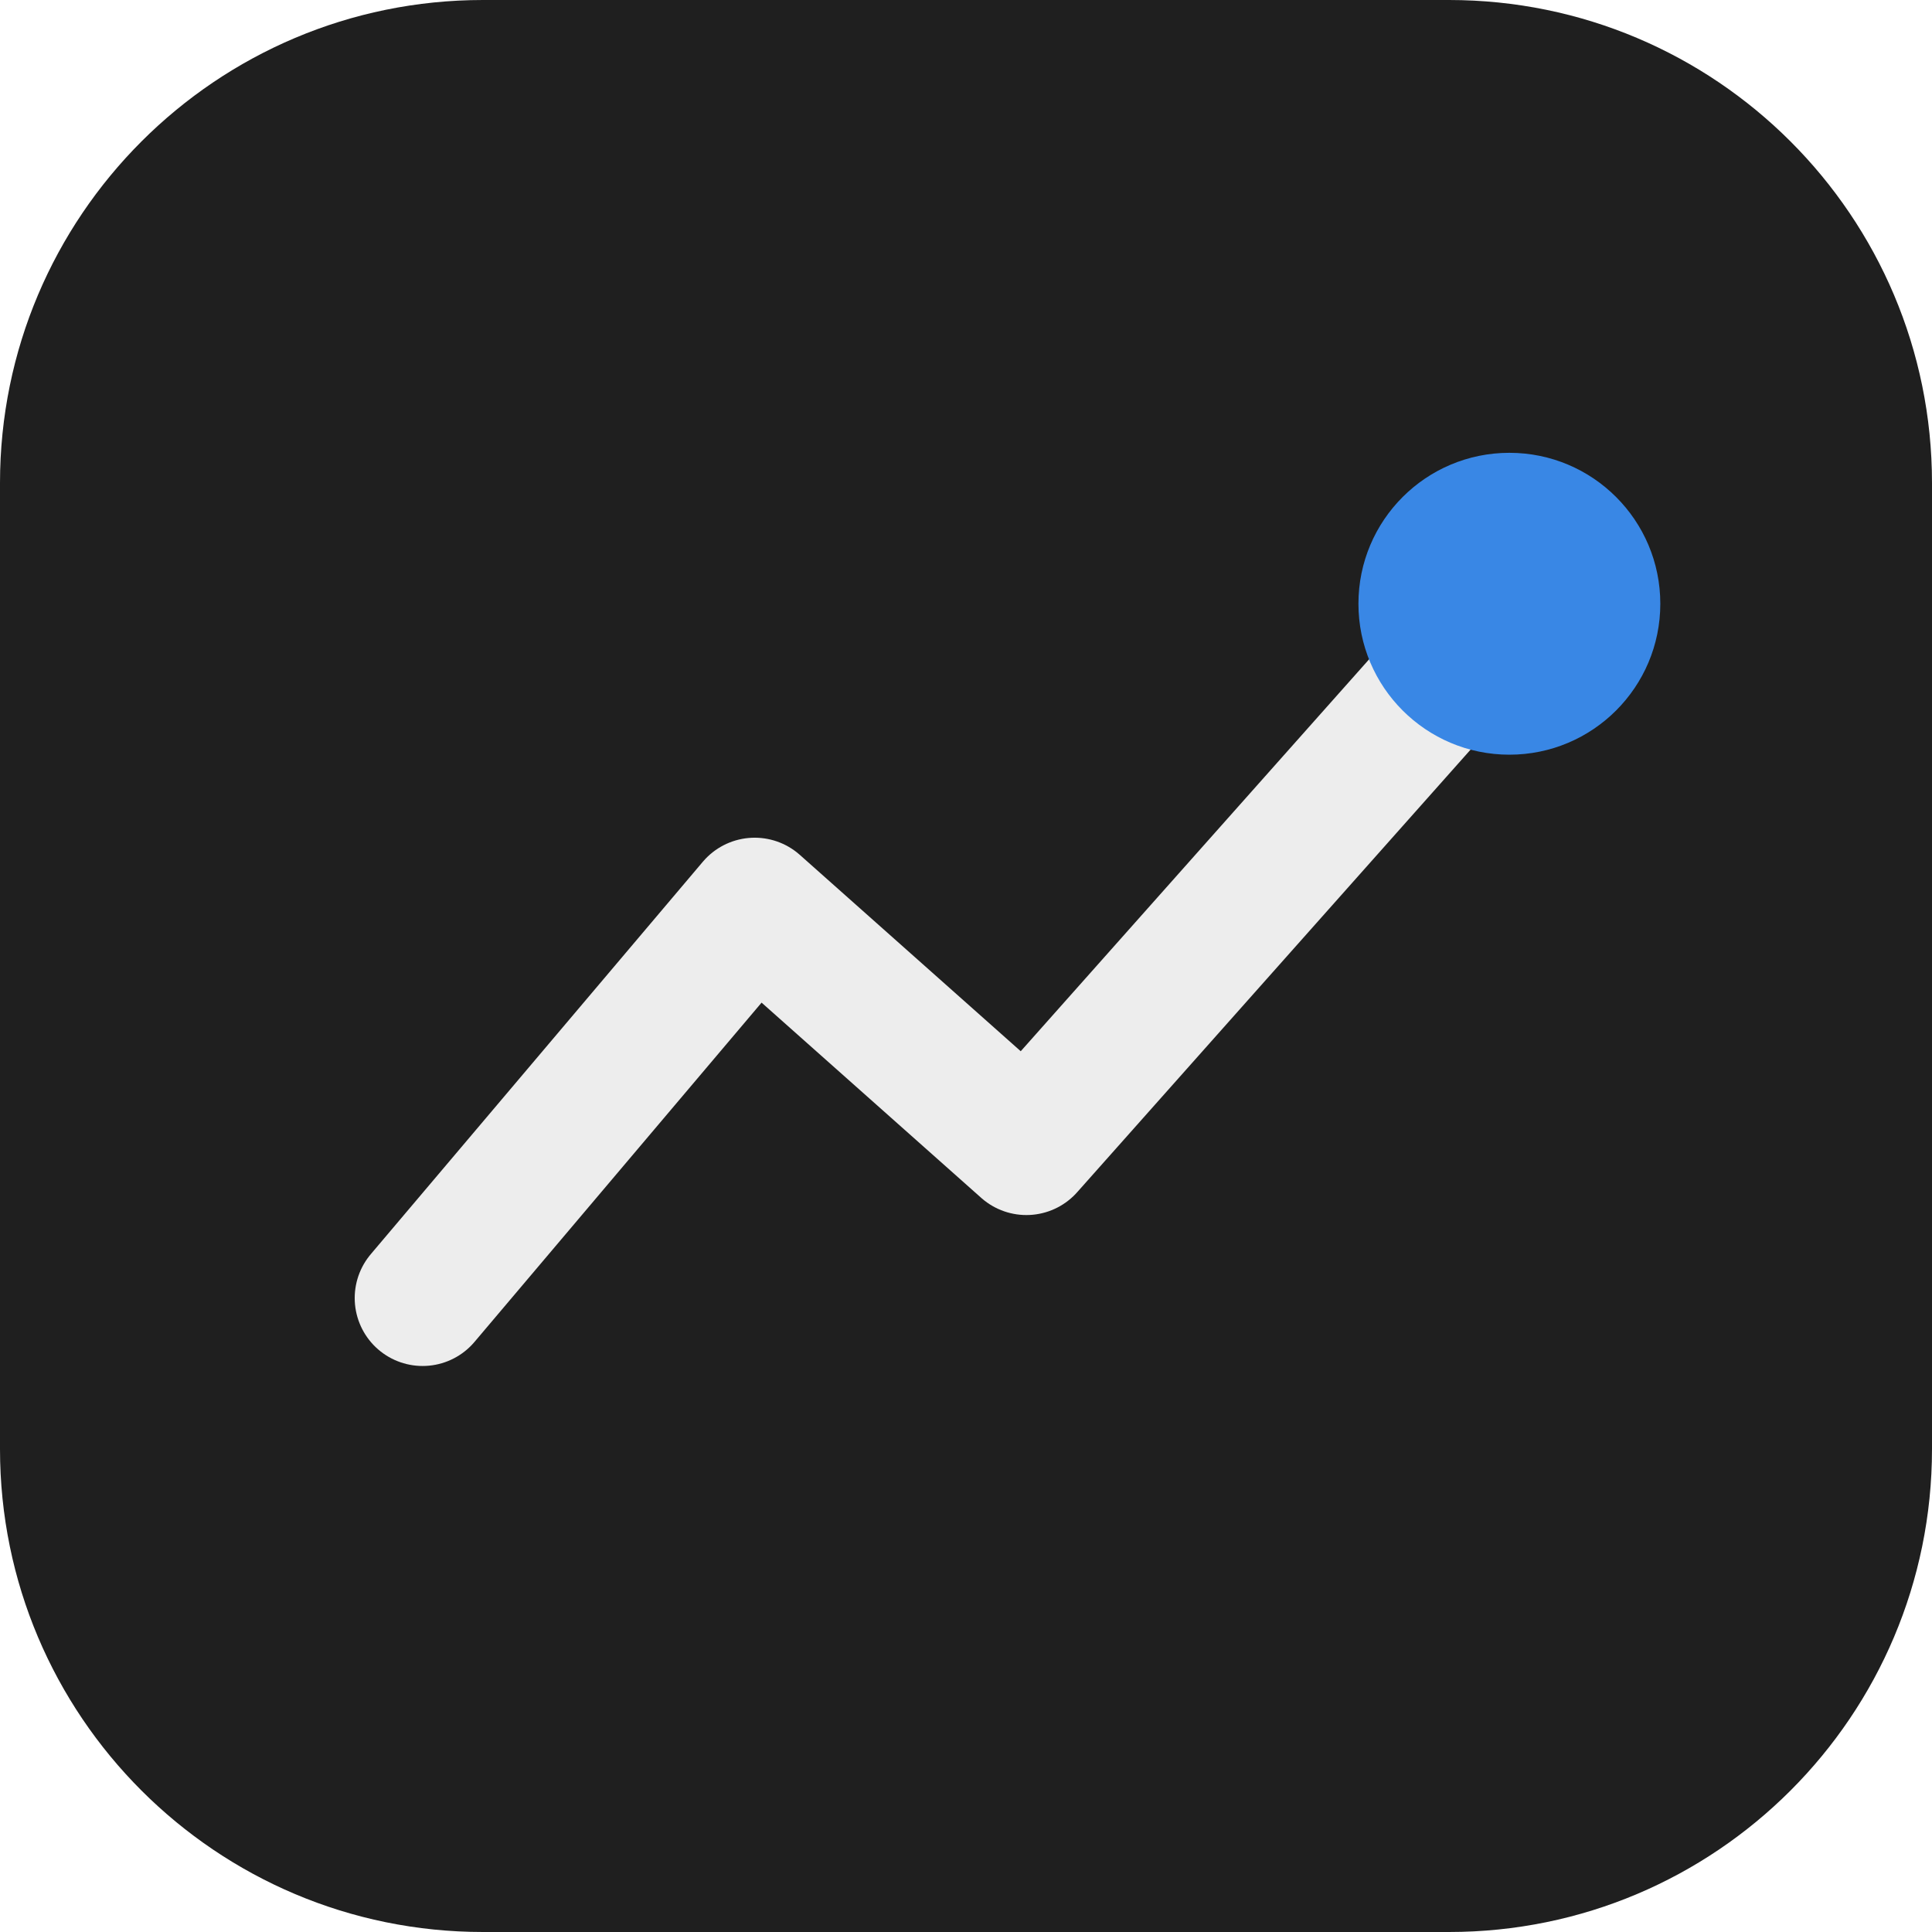
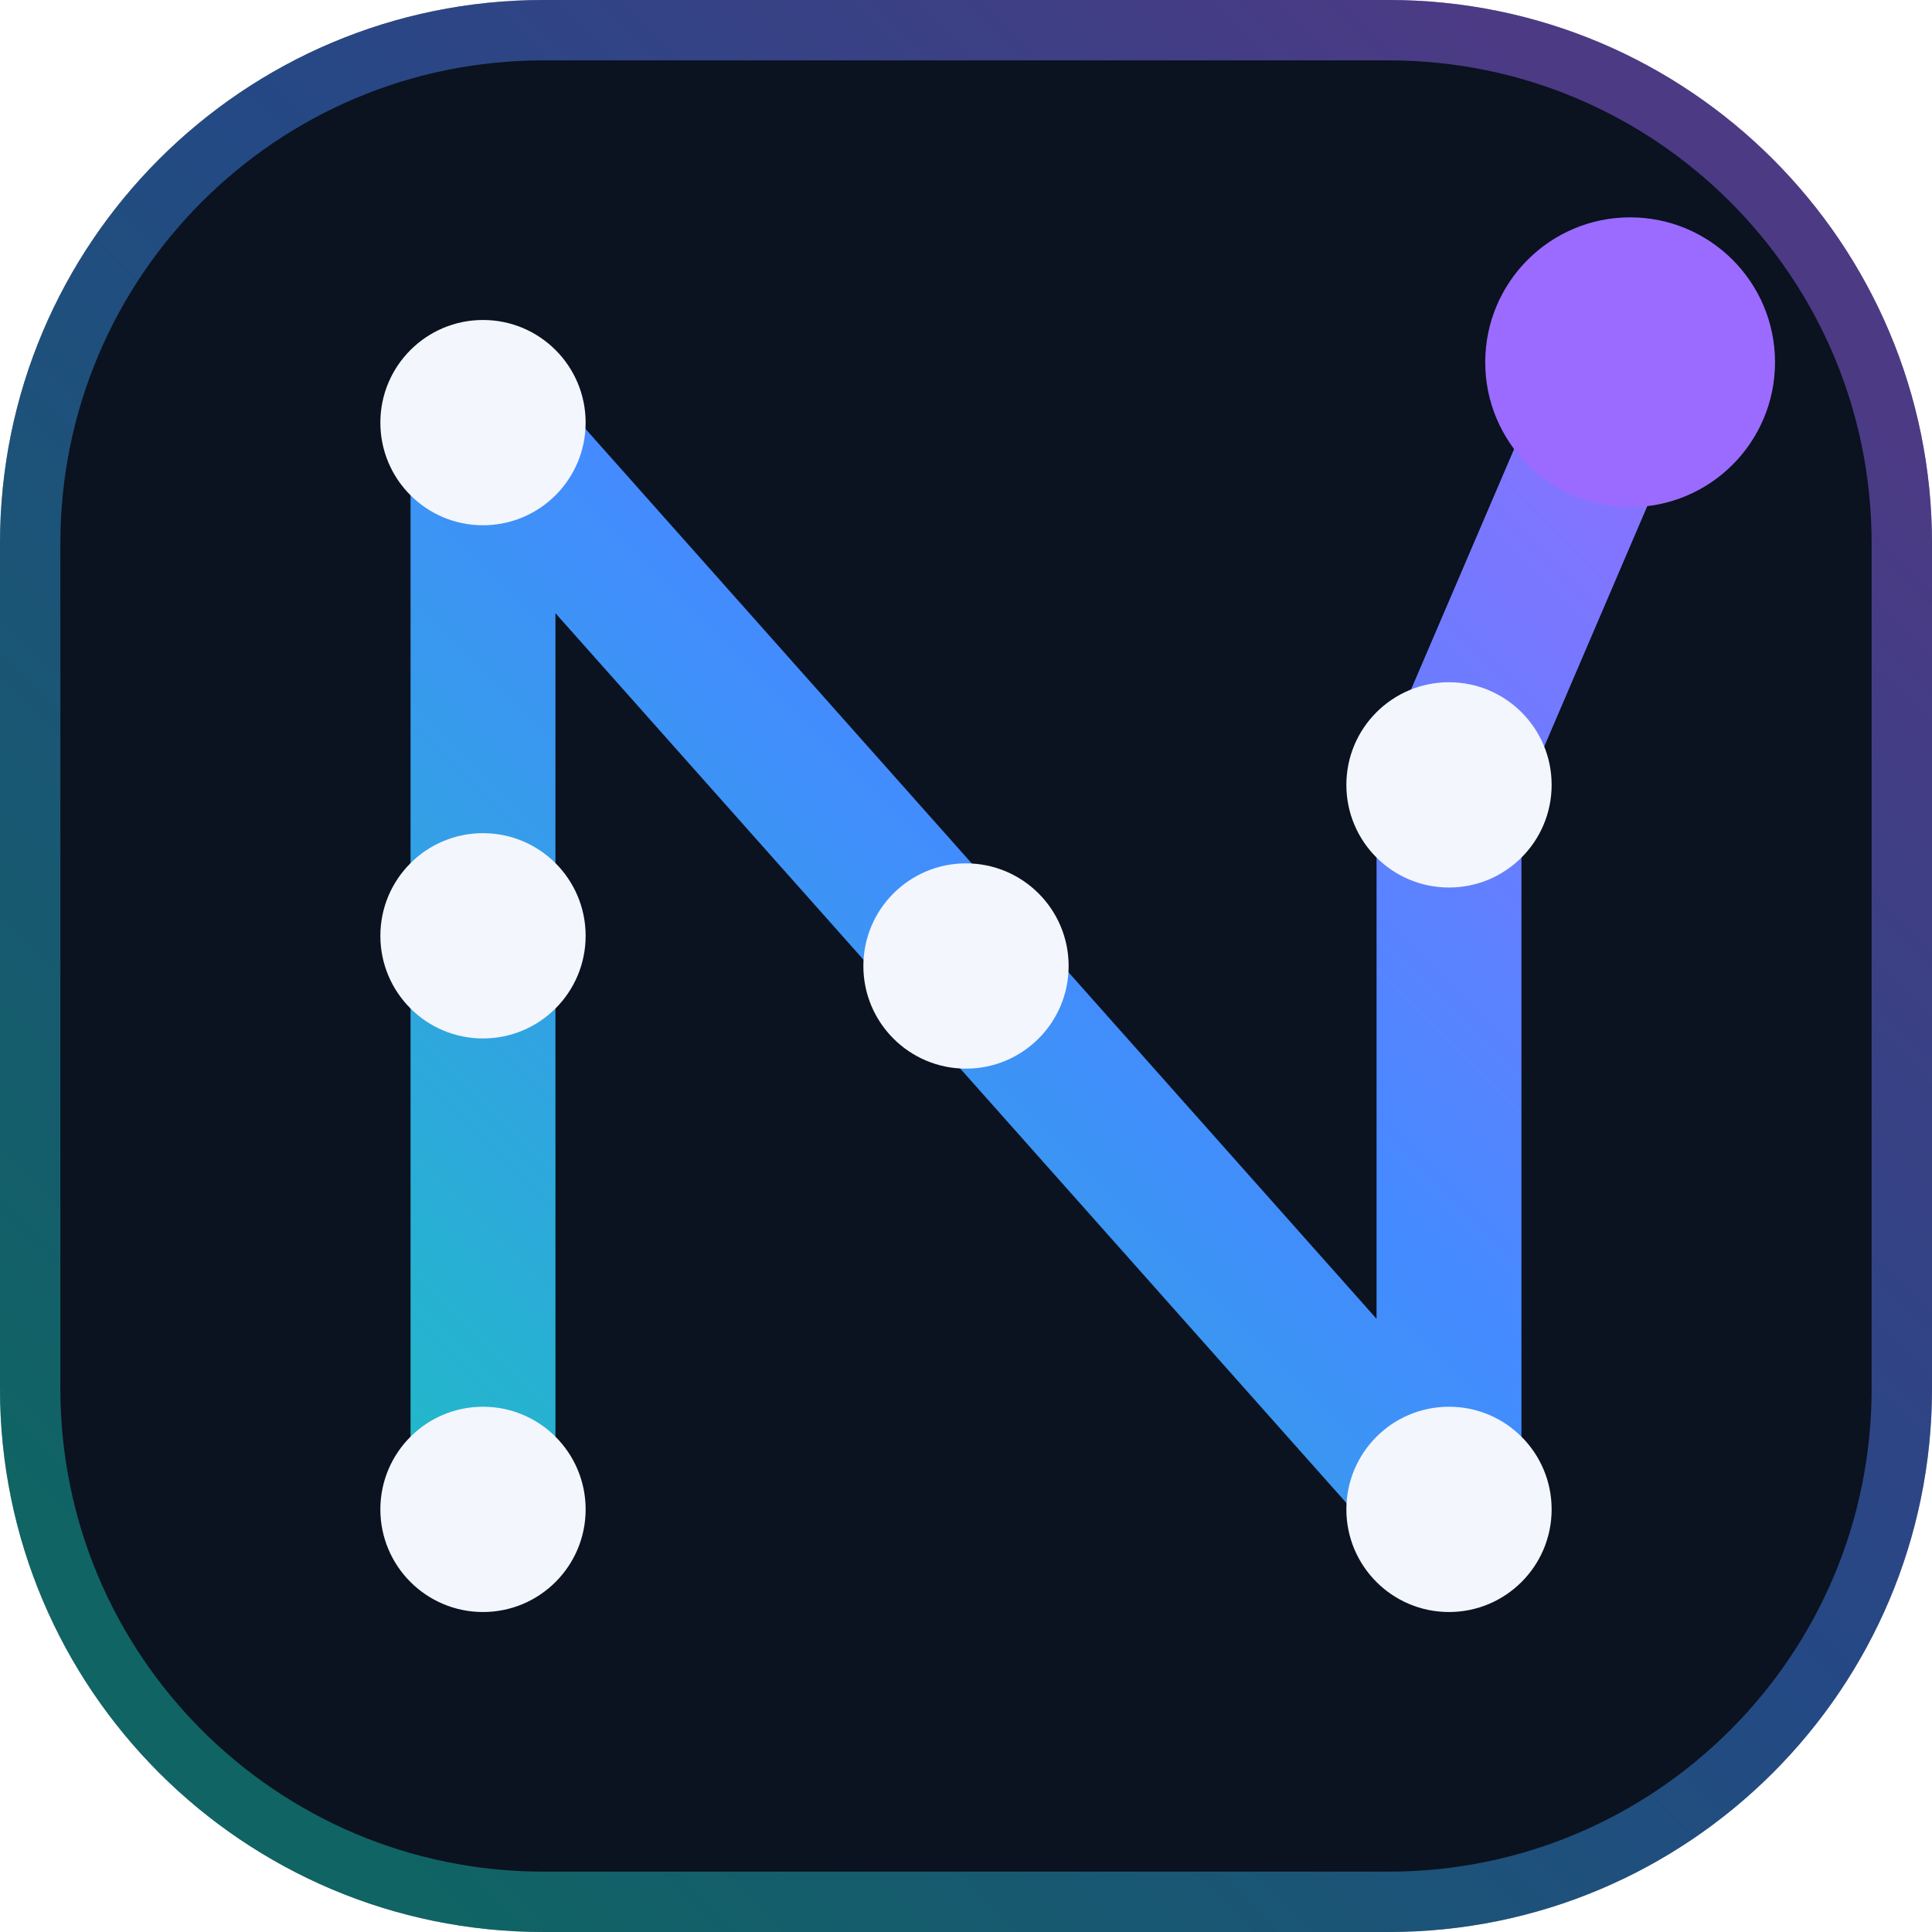
<svg xmlns="http://www.w3.org/2000/svg" width="32" height="32" viewBox="0 0 32 32" fill="none">
-   <rect width="32" height="32" rx="8" fill="#1F1F1F" />
-   <path d="M7 21.5 12.5 15l4.5 4 8-9" stroke="#EDEDED" stroke-width="2.25" stroke-linecap="round" stroke-linejoin="round" />
-   <circle cx="25" cy="10" r="2.5" fill="#3987E5" />
+   <defs>
+     <linearGradient id="g" x1="4" y1="28" x2="28" y2="4" gradientUnits="userSpaceOnUse">
+       <stop stop-color="#16C7B7" />
+       <stop offset="0.55" stop-color="#438BFF" />
+       <stop offset="1" stop-color="#9B6BFF" />
+     </linearGradient>
+   </defs>
+   <rect width="32" height="32" rx="9" fill="#0B1220" />
+   <rect x="0.5" y="0.5" width="31" height="31" rx="8.5" stroke="url(#g)" stroke-opacity="0.45" />
+   <path d="M8 25 V7 L24 25 V13 L27 6" stroke="url(#g)" stroke-width="2.4" stroke-linecap="round" stroke-linejoin="round" />
+   <g fill="#F3F6FC">
+     <circle cx="8" cy="25" r="1.7" />
+     <circle cx="8" cy="15.5" r="1.7" />
+     <circle cx="8" cy="7" r="1.7" />
+     <circle cx="16" cy="16" r="1.7" />
+     <circle cx="24" cy="25" r="1.7" />
+     <circle cx="24" cy="13" r="1.7" />
+   </g>
+   <circle cx="27" cy="6" r="2.4" fill="#9B6BFF" />
</svg>
